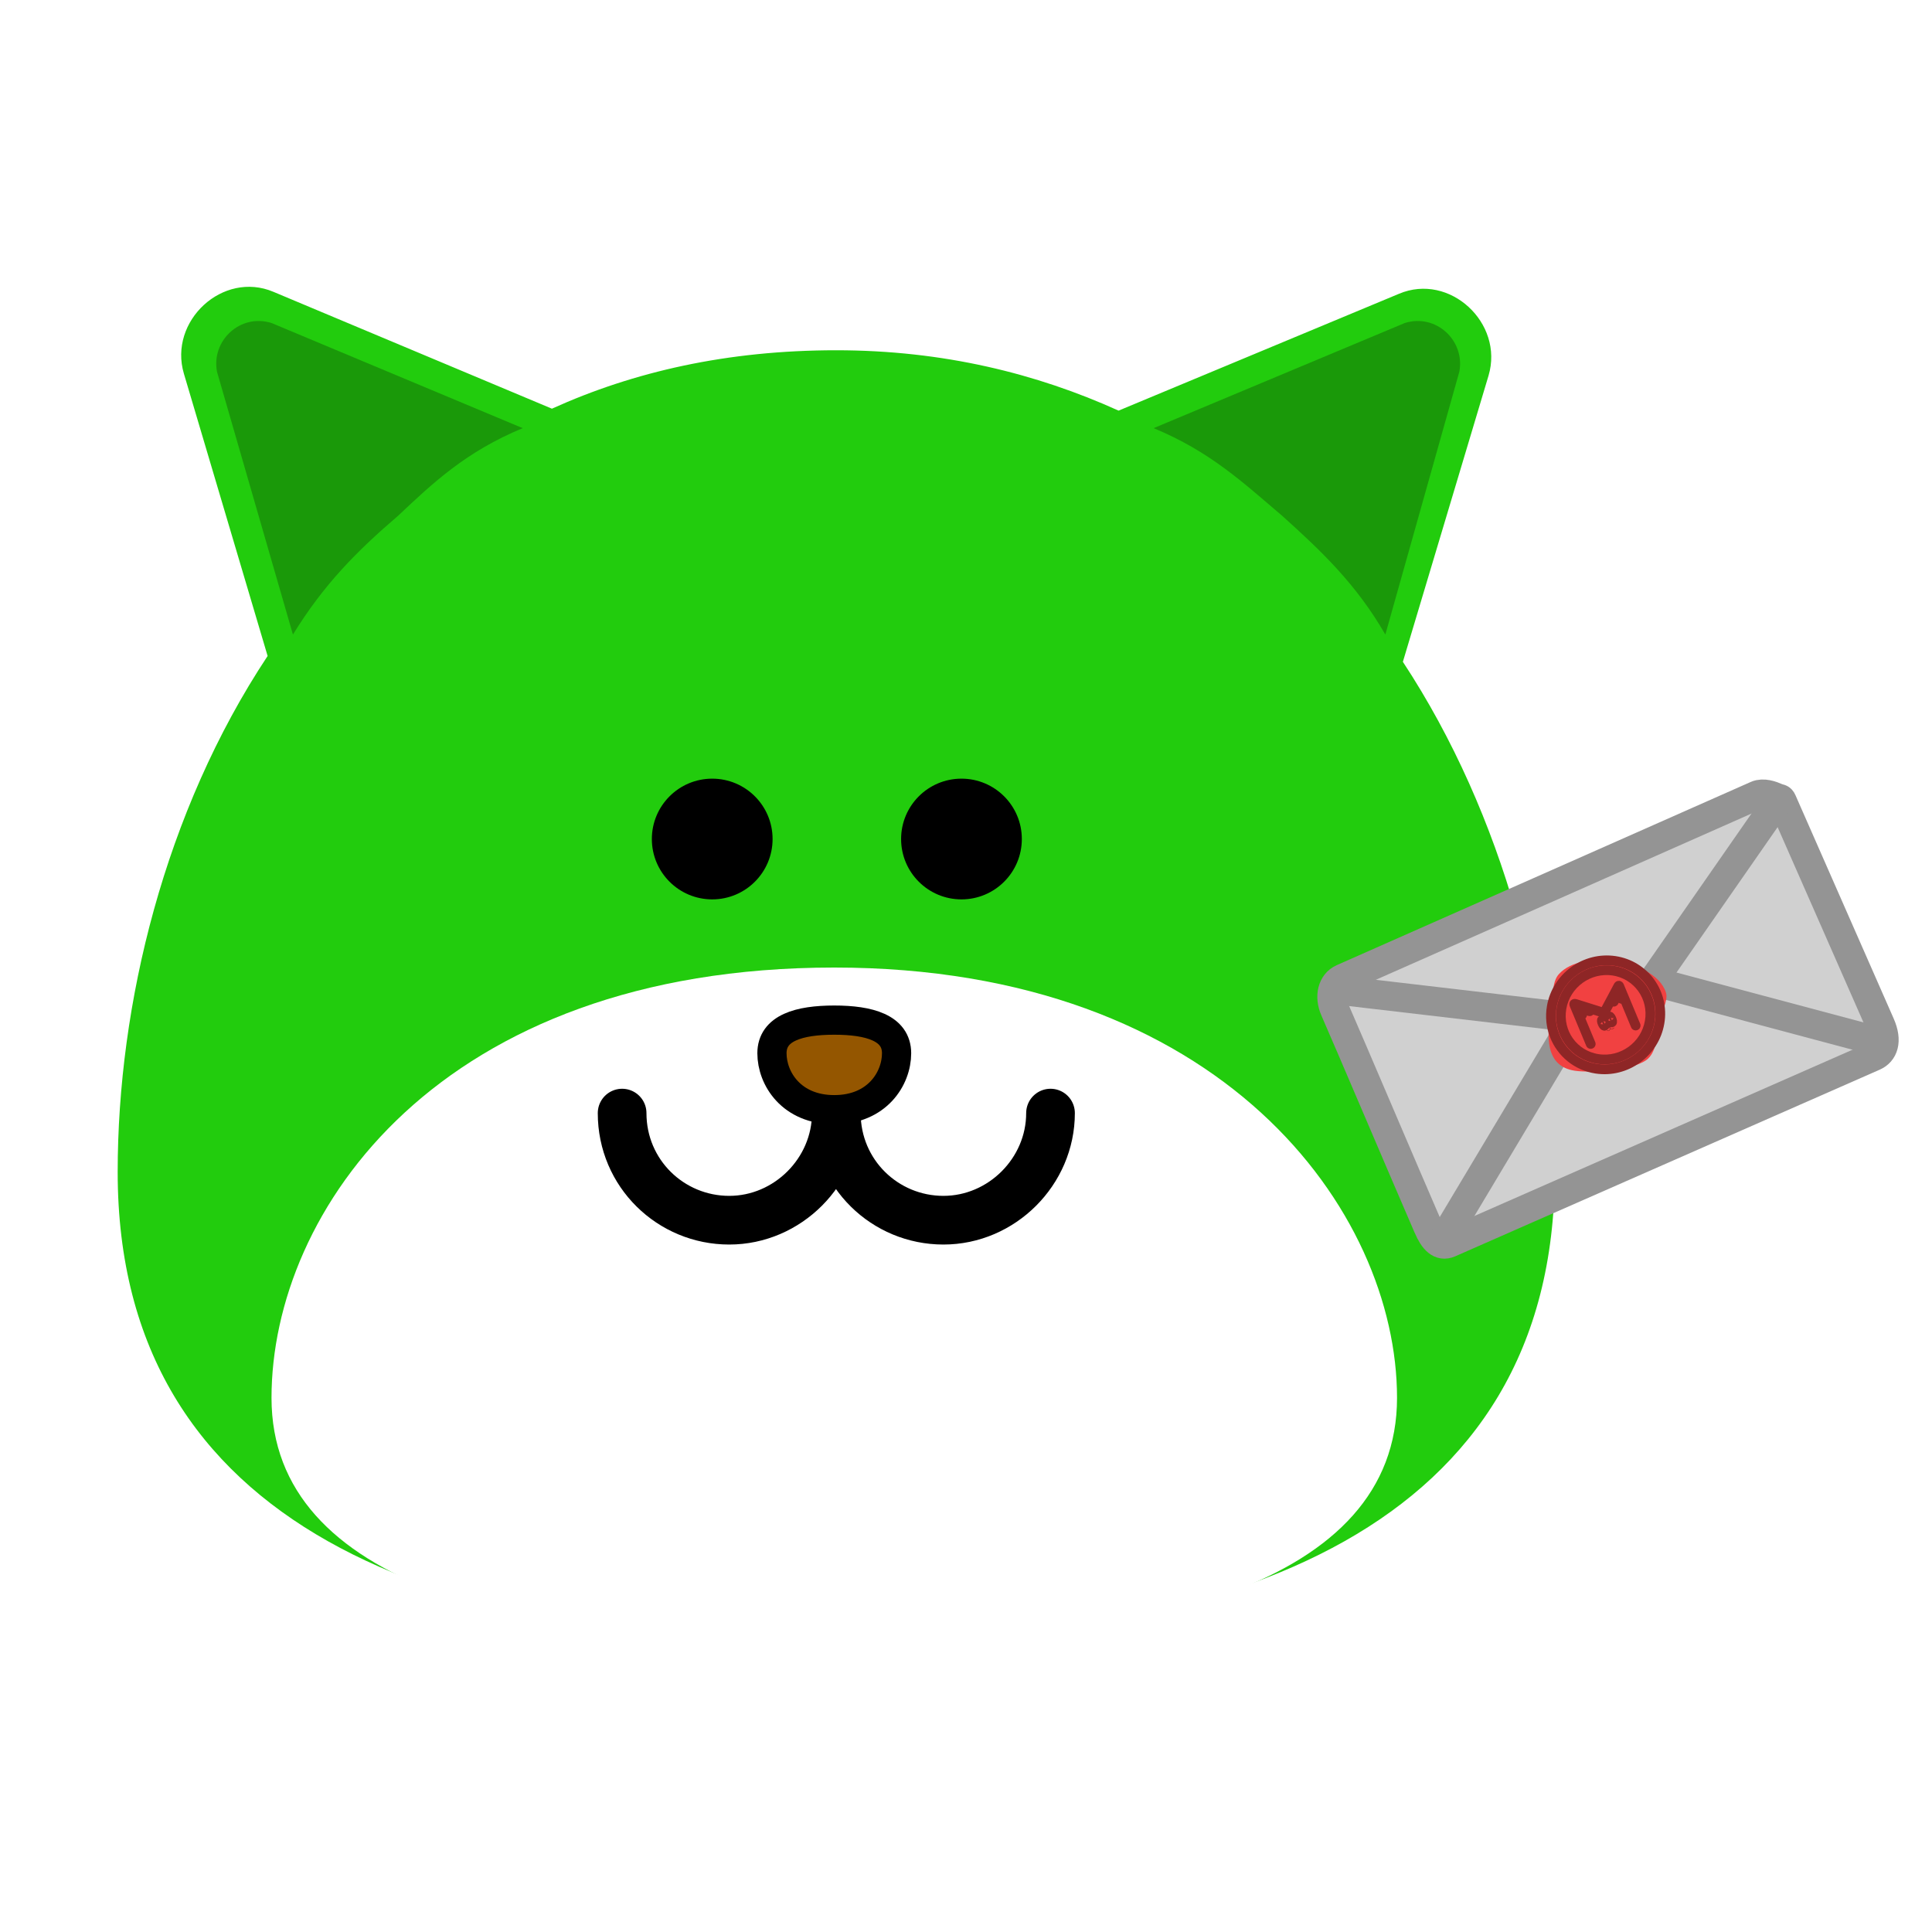
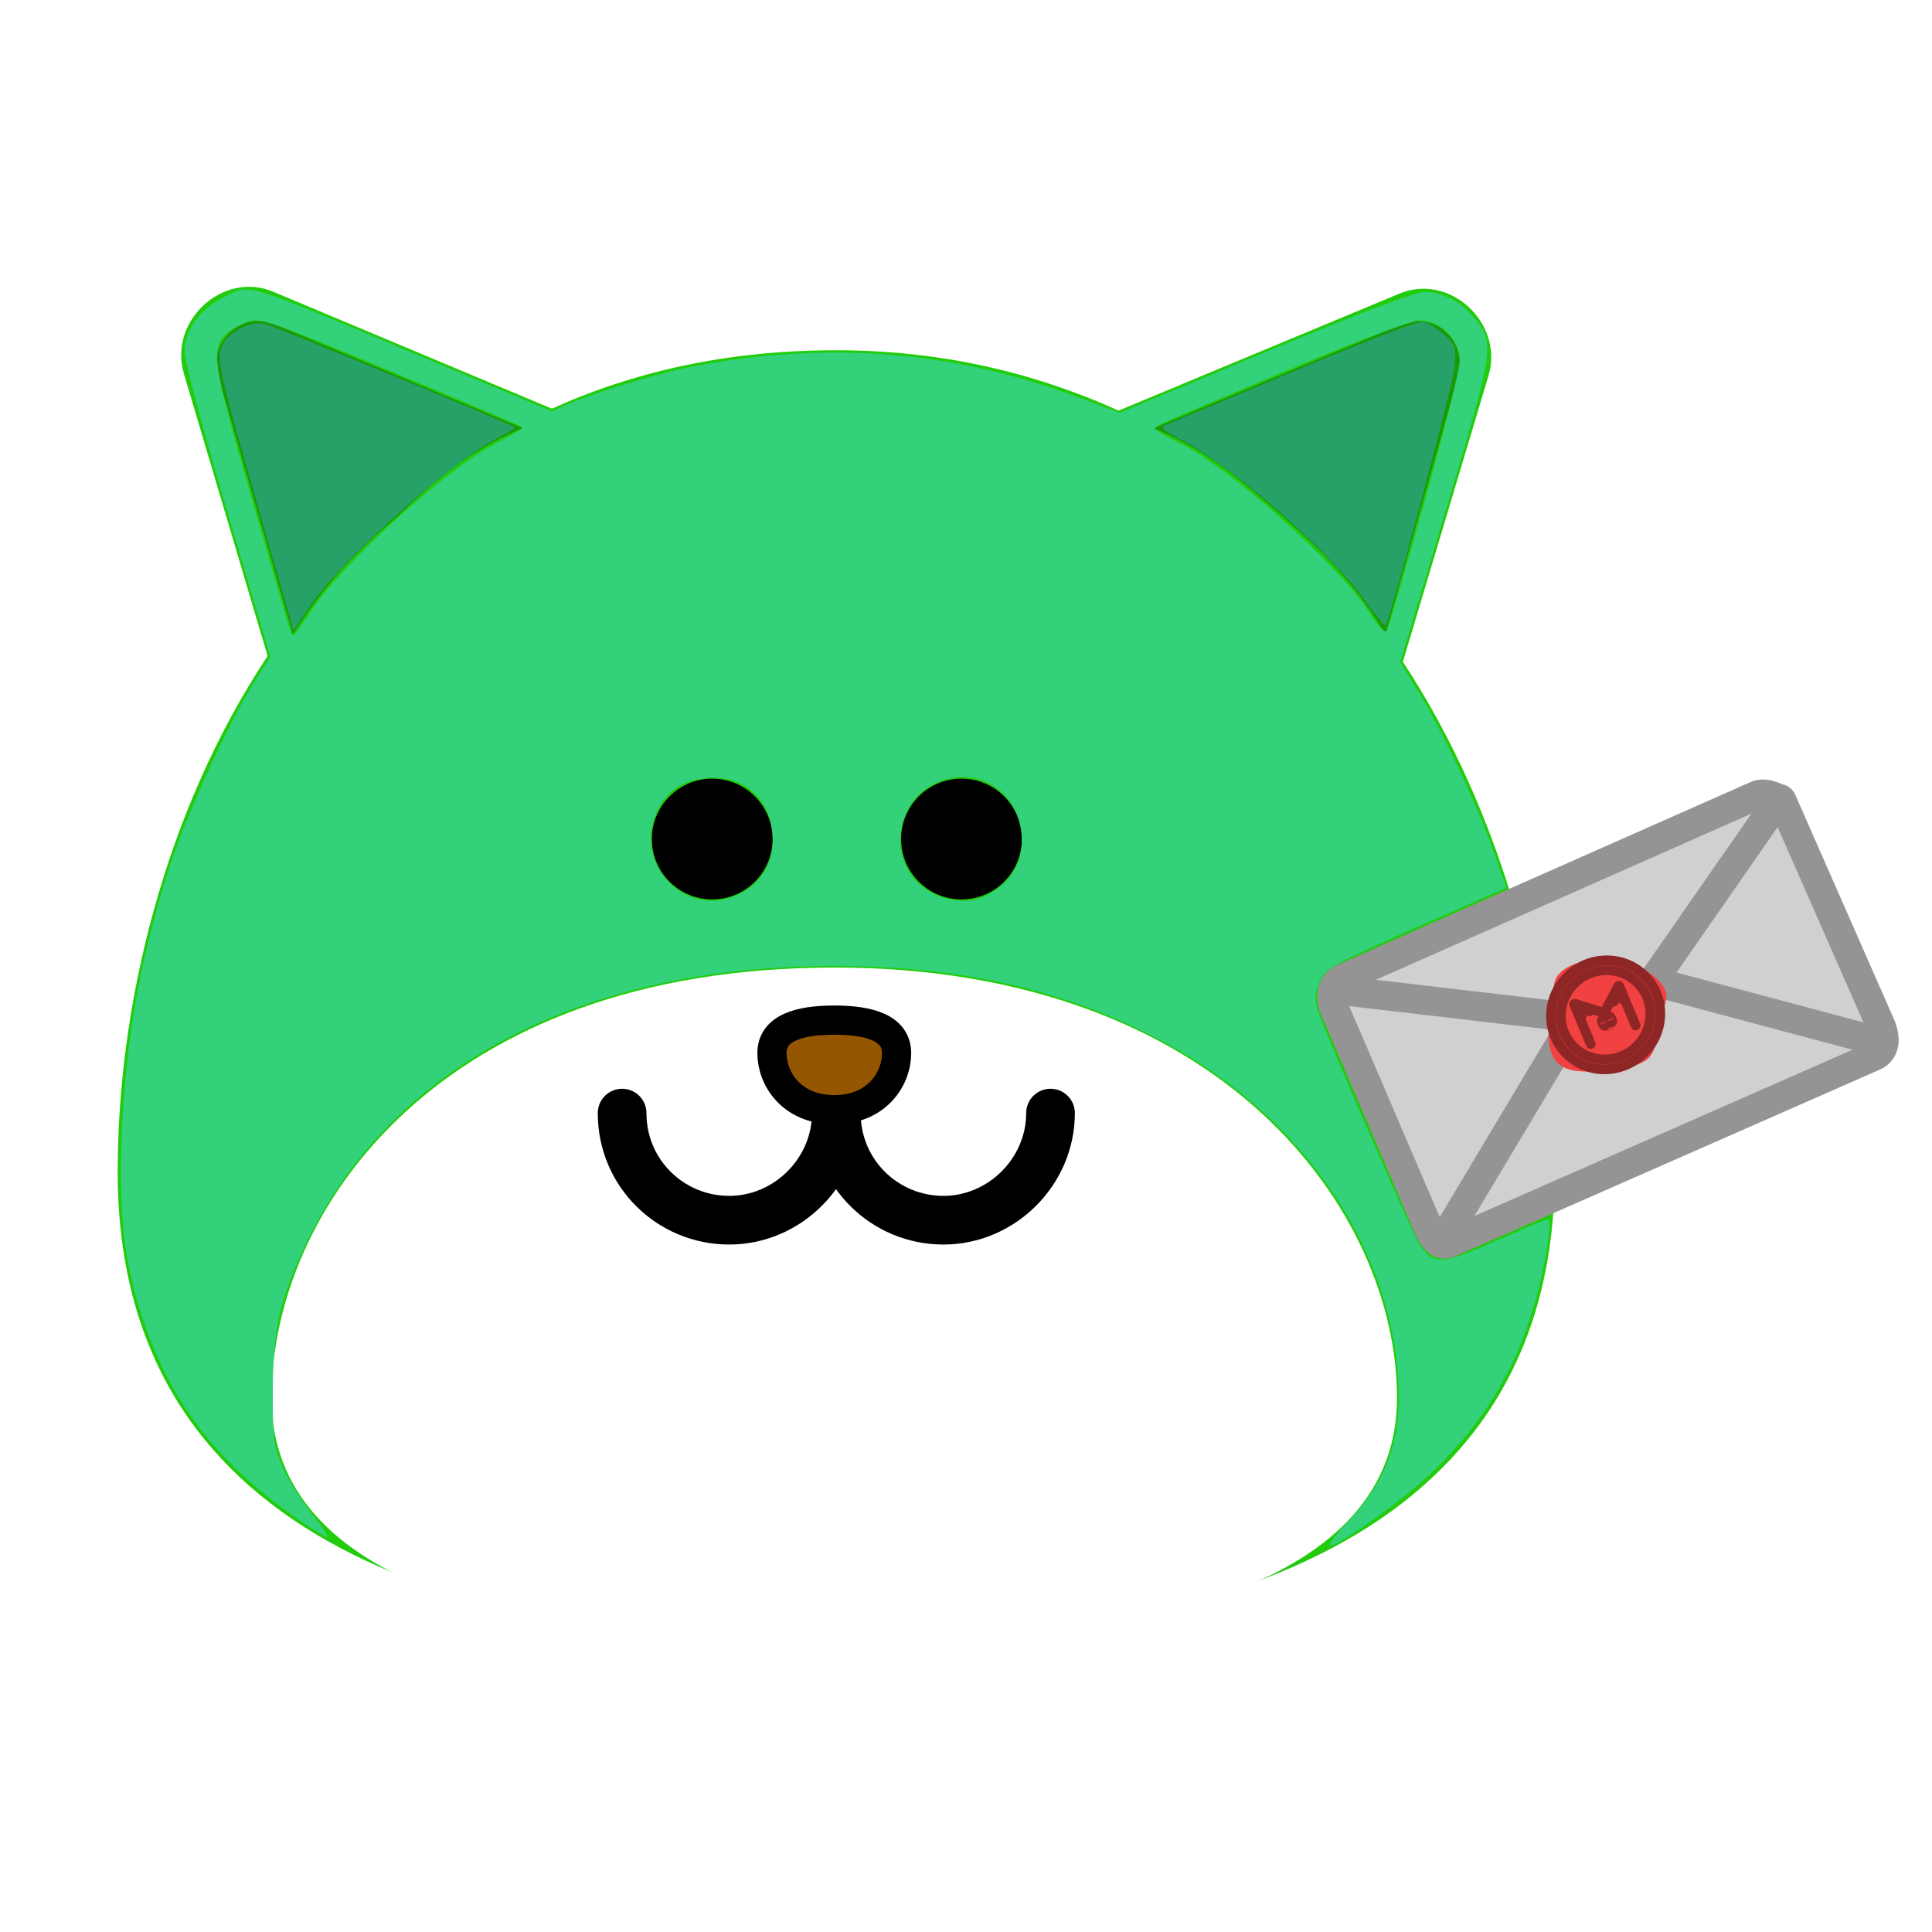
- <svg xmlns="http://www.w3.org/2000/svg" version="1.1" width="99.216" height="99.216" viewBox="0,0,99.216,99.216">
-   <g transform="translate(-0.39179,-0.39179)">
-     <g data-paper-data="{&quot;isPaintingLayer&quot;:true}" fill-rule="nonzero" stroke-linejoin="miter" stroke-miterlimit="10" stroke-dasharray="" stroke-dashoffset="0" style="mix-blend-mode: normal">
-       <path d="M0.392,99.608v-99.216h99.216v99.216z" fill="#ffffff" stroke="none" stroke-width="none" stroke-linecap="butt" />
-       <path d="M80.235,60.579c0,18.3 -16.5,24.2 -36.9,24.2c-20.4,0 -36.9,-5.9 -36.9,-24.2c0,-8.6 2.4,-18.5 7.7,-26.5l-4.3,-14.5c-0.8,-2.7 2,-5.3 4.6,-4.2l14.3,6c4.2,-1.9 9,-3 14.6,-3c5.5,0 10.3,1.2 14.5,3.1l14.4,-6c2.6,-1.1 5.4,1.5 4.6,4.2l-4.4,14.7c5.2,7.9 7.7,17.7 7.8,26.2z" fill="#22cc0d" stroke="none" stroke-width="1" stroke-linecap="butt" />
-       <path d="M72.135,72.179c0,9.6 -12.9,12.7 -28.9,12.7c-16,0 -28.9,-3.1 -28.9,-12.7c0,-9.6 8.6,-22.1 28.9,-22.1c19.9,0 28.9,12.5 28.9,22.1z" fill="#ffffff" stroke="none" stroke-width="1" stroke-linecap="butt" />
-       <path d="M40.035,54.479c0,-1.3 1.4,-1.7 3.2,-1.7c1.8,0 3.2,0.4 3.2,1.7c0,1.3 -1,2.9 -3.2,2.9c-2.2,0 -3.2,-1.6 -3.2,-2.9z" fill="#945600" stroke="#000000" stroke-width="1.5" stroke-linecap="butt" />
-       <path d="M33.867,43.479c0,-1.712 1.388,-3.1 3.1,-3.1c1.712,0 3.1,1.388 3.1,3.1c0,1.712 -1.388,3.1 -3.1,3.1c-1.712,0 -3.1,-1.388 -3.1,-3.1z" fill="#000000" stroke="none" stroke-width="1" stroke-linecap="butt" />
-       <path d="M46.667,43.479c0,-1.712 1.388,-3.1 3.1,-3.1c1.712,0 3.1,1.388 3.1,3.1c0,1.712 -1.388,3.1 -3.1,3.1c-1.712,0 -3.1,-1.388 -3.1,-3.1z" fill="#000000" stroke="none" stroke-width="1" stroke-linecap="butt" />
-       <path d="M20.835,26.879c-2.1,1.8 -3.8,3.5 -5.4,6.1l-3.9,-13.5c-0.3,-1.6 1.2,-3 2.8,-2.5l12.9,5.4c-2.9,1.2 -4.6,2.8 -6.4,4.5z" fill="#1a9909" stroke="none" stroke-width="1" stroke-linecap="butt" />
-       <path d="M59.635,22.379l12.9,-5.4c1.6,-0.5 3.1,0.9 2.8,2.5l-3.8,13.5c-1.5,-2.6 -3.3,-4.3 -5.3,-6.1c-2,-1.7 -3.7,-3.3 -6.6,-4.5z" fill="#1a9909" stroke="none" stroke-width="1" stroke-linecap="butt" />
-       <g>
-         <path d="M73.728,63.401c-1.166,-2.687 -4.08,-9.544 -4.789,-11.157c-0.297,-0.675 -0.136,-1.365 0.405,-1.603c2.259,-0.993 17.506,-7.745 21.264,-9.409c0.331,-0.147 0.76,0.008 1.025,0.125c0.157,0.069 0.211,0.023 0.275,0.169c0.561,1.275 3.711,8.441 5.046,11.477c0.379,0.861 0.158,1.418 -0.33,1.633c-2.185,0.961 -18.206,8.005 -21.802,9.586c-0.464,0.204 -0.8,-0.141 -1.094,-0.819z" fill="#d0d0d0" stroke="#949494" stroke-width="1.5" stroke-linecap="butt" />
-         <path d="M91.473,41.852l-7.718,11.098l-14.732,-1.723" fill="none" stroke="#949494" stroke-width="1.5" stroke-linecap="round" />
-         <path d="M74.639,63.833l6.538,-10.931" fill="none" stroke="#949494" stroke-width="1.5" stroke-linecap="round" />
-         <path d="M97.036,53.926l-11.665,-3.113" fill="none" stroke="#949494" stroke-width="1.5" stroke-linecap="round" />
-         <path d="M85.592,52.923c-0.108,0.63 -0.126,1.417 -0.56,1.829c-0.62,0.587 -2.87,0.761 -3.768,0.626c-1.528,-0.23 -1.467,-1.758 -1.204,-3.286c0.094,-0.548 0.033,-1.281 0.382,-1.67c0.624,-0.695 1.881,-0.829 2.861,-0.682c1.07,0.161 2.337,0.67 2.644,1.628c0.131,0.41 -0.275,1.097 -0.354,1.555z" fill="#f14141" stroke="none" stroke-width="1" stroke-linecap="butt" />
-         <path d="M85.613,52.923c-0.263,1.528 -1.715,2.581 -3.243,2.352c-0.499,-0.075 -0.944,-0.277 -1.308,-0.569c-0.751,-0.602 -1.158,-1.585 -0.981,-2.614c0.263,-1.528 1.715,-2.581 3.243,-2.352c1.528,0.23 2.553,1.655 2.289,3.183z" fill="#f14141" stroke="#8e2626" stroke-width="0.5" stroke-linecap="butt" />
-         <path d="M85.113,52.848c-0.216,1.252 -1.405,2.115 -2.657,1.927c-1.252,-0.188 -2.091,-1.356 -1.876,-2.608c0.216,-1.252 1.405,-2.115 2.657,-1.927c1.252,0.188 2.091,1.356 1.876,2.608z" fill="#f14141" stroke="#8e2626" stroke-width="0.5" stroke-linecap="butt" />
-         <path d="M82.082,54.003c0,0 -0.771,-1.851 -0.846,-2.031c-0.012,-0.028 0.014,-0.039 0.055,-0.027c0.155,0.045 1.141,0.364 1.407,0.442c0.043,0.012 0.082,-0.006 0.106,-0.049c0.145,-0.258 0.635,-1.196 0.699,-1.31c0.013,-0.023 0.031,-0.022 0.042,0.004c0.072,0.174 0.844,2.025 0.844,2.025" fill="none" stroke="#8e2626" stroke-width="0.5" stroke-linecap="round" />
-         <path d="M81.641,52.502l-0.138,-0.331l0.525,0.151" fill="#8e2626" stroke="#8e2626" stroke-width="0.5" stroke-linecap="round" />
-         <path d="M83.267,51.833l0.262,-0.479l0.138,0.331" data-paper-data="{&quot;index&quot;:null}" fill="#8e2626" stroke="#8e2626" stroke-width="0.5" stroke-linecap="round" />
-         <path d="M83.063,52.762c-0.035,-0.084 -0.044,-0.16 -0.02,-0.17c0.024,-0.01 0.071,0.05 0.106,0.134c0.035,0.084 0.044,0.16 0.02,0.17c-0.024,0.01 -0.071,-0.05 -0.106,-0.134z" fill="#8e2626" stroke="#8e2626" stroke-width="0.5" stroke-linecap="butt" />
-         <path d="M82.686,52.936c-0.035,-0.084 -0.044,-0.16 -0.02,-0.17c0.024,-0.01 0.071,0.05 0.106,0.134c0.035,0.084 0.044,0.16 0.02,0.17c-0.024,0.01 -0.071,-0.05 -0.106,-0.134z" fill="#8e2626" stroke="#8e2626" stroke-width="0.5" stroke-linecap="butt" />
-         <g fill="#8e2626" stroke="#8e2626" stroke-width="0" stroke-linecap="butt">
-           <path d="M83.287,53.168c0.008,0.009 -0,0.017 -0,0.017l-0.013,0.013c-0.062,0.059 -0.139,0.076 -0.193,0.032c-0.007,0.078 -0.062,0.139 -0.153,0.092l-0.014,-0.014c0,0 -0.008,-0.009 0,-0.017c0.009,-0.008 0.017,0 0.017,0l0.011,0.012c0.081,0.042 0.12,-0.025 0.116,-0.097c-0.011,-0.015 -0.021,-0.035 -0.029,-0.058c0,0 -0.004,-0.011 0.008,-0.015c0.011,-0.004 0.015,0.008 0.015,0.008c0,0.002 0.001,0.003 0.001,0.004c0.001,-0.001 0.002,-0.001 0.004,-0.002c0.011,-0.004 0.015,0.008 0.015,0.008c0.005,0.015 0.008,0.03 0.009,0.046c0.045,0.055 0.118,0.044 0.176,-0.015l0.013,-0.013c0,0 0.009,-0.008 0.017,0z" />
-           <path d="M82.989,53.117c-0.006,-0.025 0.041,-0.049 0.066,-0.055c0.025,-0.006 0.073,-0.023 0.079,0.002c0.006,0.025 -0.023,0.092 -0.048,0.098c-0.025,0.006 -0.091,-0.02 -0.097,-0.045z" />
+ <svg xmlns="http://www.w3.org/2000/svg" version="1.1" width="99.216" height="99.216" viewBox="0,0,99.216,99.216" id="svg971">
+   <defs id="defs975" />
+   <g transform="translate(-0.39179,-0.39179)" id="g969">
+     <g data-paper-data="{&quot;isPaintingLayer&quot;:true}" fill-rule="nonzero" stroke-linejoin="miter" stroke-miterlimit="10" stroke-dasharray="" stroke-dashoffset="0" style="mix-blend-mode: normal" id="g967">
+       <path d="M0.392,99.608v-99.216h99.216v99.216z" fill="#ffffff" stroke="none" stroke-width="none" stroke-linecap="butt" id="path917" />
+       <path d="M80.235,60.579c0,18.3 -16.5,24.2 -36.9,24.2c-20.4,0 -36.9,-5.9 -36.9,-24.2c0,-8.6 2.4,-18.5 7.7,-26.5l-4.3,-14.5c-0.8,-2.7 2,-5.3 4.6,-4.2l14.3,6c4.2,-1.9 9,-3 14.6,-3c5.5,0 10.3,1.2 14.5,3.1l14.4,-6c2.6,-1.1 5.4,1.5 4.6,4.2l-4.4,14.7c5.2,7.9 7.7,17.7 7.8,26.2z" fill="#22cc0d" stroke="none" stroke-width="1" stroke-linecap="butt" id="path919" />
+       <path d="M72.135,72.179c0,9.6 -12.9,12.7 -28.9,12.7c-16,0 -28.9,-3.1 -28.9,-12.7c0,-9.6 8.6,-22.1 28.9,-22.1c19.9,0 28.9,12.5 28.9,22.1z" fill="#ffffff" stroke="none" stroke-width="1" stroke-linecap="butt" id="path921" />
+       <path d="M40.035,54.479c0,-1.3 1.4,-1.7 3.2,-1.7c1.8,0 3.2,0.4 3.2,1.7c0,1.3 -1,2.9 -3.2,2.9c-2.2,0 -3.2,-1.6 -3.2,-2.9z" fill="#945600" stroke="#000000" stroke-width="1.5" stroke-linecap="butt" id="path923" />
+       <path d="M33.867,43.479c0,-1.712 1.388,-3.1 3.1,-3.1c1.712,0 3.1,1.388 3.1,3.1c0,1.712 -1.388,3.1 -3.1,3.1c-1.712,0 -3.1,-1.388 -3.1,-3.1z" fill="#000000" stroke="none" stroke-width="1" stroke-linecap="butt" id="path925" />
+       <path d="M46.667,43.479c0,-1.712 1.388,-3.1 3.1,-3.1c1.712,0 3.1,1.388 3.1,3.1c0,1.712 -1.388,3.1 -3.1,3.1c-1.712,0 -3.1,-1.388 -3.1,-3.1z" fill="#000000" stroke="none" stroke-width="1" stroke-linecap="butt" id="path927" />
+       <path d="M20.835,26.879c-2.1,1.8 -3.8,3.5 -5.4,6.1l-3.9,-13.5c-0.3,-1.6 1.2,-3 2.8,-2.5l12.9,5.4c-2.9,1.2 -4.6,2.8 -6.4,4.5z" fill="#1a9909" stroke="none" stroke-width="1" stroke-linecap="butt" id="path929" />
+       <path d="M59.635,22.379l12.9,-5.4c1.6,-0.5 3.1,0.9 2.8,2.5l-3.8,13.5c-1.5,-2.6 -3.3,-4.3 -5.3,-6.1c-2,-1.7 -3.7,-3.3 -6.6,-4.5z" fill="#1a9909" stroke="none" stroke-width="1" stroke-linecap="butt" id="path931" />
+       <g id="g963">
+         <path d="M73.728,63.401c-1.166,-2.687 -4.08,-9.544 -4.789,-11.157c-0.297,-0.675 -0.136,-1.365 0.405,-1.603c2.259,-0.993 17.506,-7.745 21.264,-9.409c0.331,-0.147 0.76,0.008 1.025,0.125c0.157,0.069 0.211,0.023 0.275,0.169c0.561,1.275 3.711,8.441 5.046,11.477c0.379,0.861 0.158,1.418 -0.33,1.633c-2.185,0.961 -18.206,8.005 -21.802,9.586c-0.464,0.204 -0.8,-0.141 -1.094,-0.819z" fill="#d0d0d0" stroke="#949494" stroke-width="1.5" stroke-linecap="butt" id="path933" />
+         <path d="M91.473,41.852l-7.718,11.098l-14.732,-1.723" fill="none" stroke="#949494" stroke-width="1.5" stroke-linecap="round" id="path935" />
+         <path d="M74.639,63.833l6.538,-10.931" fill="none" stroke="#949494" stroke-width="1.5" stroke-linecap="round" id="path937" />
+         <path d="M97.036,53.926l-11.665,-3.113" fill="none" stroke="#949494" stroke-width="1.5" stroke-linecap="round" id="path939" />
+         <path d="M85.592,52.923c-0.108,0.63 -0.126,1.417 -0.56,1.829c-0.62,0.587 -2.87,0.761 -3.768,0.626c-1.528,-0.23 -1.467,-1.758 -1.204,-3.286c0.094,-0.548 0.033,-1.281 0.382,-1.67c0.624,-0.695 1.881,-0.829 2.861,-0.682c1.07,0.161 2.337,0.67 2.644,1.628c0.131,0.41 -0.275,1.097 -0.354,1.555z" fill="#f14141" stroke="none" stroke-width="1" stroke-linecap="butt" id="path941" />
+         <path d="M85.613,52.923c-0.263,1.528 -1.715,2.581 -3.243,2.352c-0.499,-0.075 -0.944,-0.277 -1.308,-0.569c-0.751,-0.602 -1.158,-1.585 -0.981,-2.614c0.263,-1.528 1.715,-2.581 3.243,-2.352c1.528,0.23 2.553,1.655 2.289,3.183z" fill="#f14141" stroke="#8e2626" stroke-width="0.5" stroke-linecap="butt" id="path943" />
+         <path d="M85.113,52.848c-0.216,1.252 -1.405,2.115 -2.657,1.927c-1.252,-0.188 -2.091,-1.356 -1.876,-2.608c0.216,-1.252 1.405,-2.115 2.657,-1.927c1.252,0.188 2.091,1.356 1.876,2.608z" fill="#f14141" stroke="#8e2626" stroke-width="0.5" stroke-linecap="butt" id="path945" />
+         <path d="M82.082,54.003c0,0 -0.771,-1.851 -0.846,-2.031c-0.012,-0.028 0.014,-0.039 0.055,-0.027c0.155,0.045 1.141,0.364 1.407,0.442c0.043,0.012 0.082,-0.006 0.106,-0.049c0.145,-0.258 0.635,-1.196 0.699,-1.31c0.013,-0.023 0.031,-0.022 0.042,0.004c0.072,0.174 0.844,2.025 0.844,2.025" fill="none" stroke="#8e2626" stroke-width="0.5" stroke-linecap="round" id="path947" />
+         <path d="M81.641,52.502l-0.138,-0.331l0.525,0.151" fill="#8e2626" stroke="#8e2626" stroke-width="0.5" stroke-linecap="round" id="path949" />
+         <path d="M83.267,51.833l0.262,-0.479l0.138,0.331" data-paper-data="{&quot;index&quot;:null}" fill="#8e2626" stroke="#8e2626" stroke-width="0.5" stroke-linecap="round" id="path951" />
+         <path d="M83.063,52.762c-0.035,-0.084 -0.044,-0.16 -0.02,-0.17c0.024,-0.01 0.071,0.05 0.106,0.134c0.035,0.084 0.044,0.16 0.02,0.17c-0.024,0.01 -0.071,-0.05 -0.106,-0.134z" fill="#8e2626" stroke="#8e2626" stroke-width="0.5" stroke-linecap="butt" id="path953" />
+         <path d="M82.686,52.936c-0.035,-0.084 -0.044,-0.16 -0.02,-0.17c0.024,-0.01 0.071,0.05 0.106,0.134c0.035,0.084 0.044,0.16 0.02,0.17c-0.024,0.01 -0.071,-0.05 -0.106,-0.134z" fill="#8e2626" stroke="#8e2626" stroke-width="0.5" stroke-linecap="butt" id="path955" />
+         <g fill="#8e2626" stroke="#8e2626" stroke-width="0" stroke-linecap="butt" id="g961">
+           <path d="M83.287,53.168c0.008,0.009 -0,0.017 -0,0.017l-0.013,0.013c-0.062,0.059 -0.139,0.076 -0.193,0.032c-0.007,0.078 -0.062,0.139 -0.153,0.092l-0.014,-0.014c0,0 -0.008,-0.009 0,-0.017c0.009,-0.008 0.017,0 0.017,0l0.011,0.012c0.081,0.042 0.12,-0.025 0.116,-0.097c-0.011,-0.015 -0.021,-0.035 -0.029,-0.058c0,0 -0.004,-0.011 0.008,-0.015c0.011,-0.004 0.015,0.008 0.015,0.008c0,0.002 0.001,0.003 0.001,0.004c0.001,-0.001 0.002,-0.001 0.004,-0.002c0.011,-0.004 0.015,0.008 0.015,0.008c0.005,0.015 0.008,0.03 0.009,0.046c0.045,0.055 0.118,0.044 0.176,-0.015l0.013,-0.013c0,0 0.009,-0.008 0.017,0z" id="path957" />
+           <path d="M82.989,53.117c-0.006,-0.025 0.041,-0.049 0.066,-0.055c0.025,-0.006 0.073,-0.023 0.079,0.002c0.006,0.025 -0.023,0.092 -0.048,0.098c-0.025,0.006 -0.091,-0.02 -0.097,-0.045z" id="path959" />
        </g>
      </g>
-       <path d="M54.34,57.554c0,3 -2.5,5.5 -5.5,5.5c-3,0 -5.5,-2.4 -5.5,-5.5c0,-0.2 0,-0.2 0,-0.2c0,-0.2 0,-0.3 0,-0.3c0,0 0,0.1 0,0.3c0,0 0,0 0,0.2c0,3 -2.5,5.5 -5.5,5.5c-3,0 -5.5,-2.4 -5.5,-5.5" fill="none" stroke="#000000" stroke-width="2.5" stroke-linecap="round" />
+       <path d="M54.34,57.554c0,3 -2.5,5.5 -5.5,5.5c-3,0 -5.5,-2.4 -5.5,-5.5c0,-0.2 0,-0.2 0,-0.2c0,-0.2 0,-0.3 0,-0.3c0,0 0,0.1 0,0.3c0,0 0,0 0,0.2c0,3 -2.5,5.5 -5.5,5.5c-3,0 -5.5,-2.4 -5.5,-5.5" fill="none" stroke="#000000" stroke-width="2.5" stroke-linecap="round" id="path965" />
    </g>
+     <path style="fill:#33d17a;stroke-width:0.22" d="M 69.265,78.105 C 71.289,75.973 72.047,73.703 71.789,70.545 71.211,63.46 66.451,56.912 59.187,53.204 54.37,50.746 49.177,49.608 42.773,49.608 c -13.003,0 -22.836,5.225 -27.129,14.415 -1.299,2.781 -1.623,4.25 -1.634,7.412 -0.009,2.472 0.047,2.881 0.536,3.966 0.3,0.665 0.971,1.732 1.491,2.37 0.52,0.638 0.861,1.16 0.759,1.16 -0.103,0 -0.773,-0.41 -1.491,-0.911 C 11.046,75.047 8.634,71.864 7.203,67.327 6.362,64.659 6.094,62.132 6.248,58.317 6.455,53.164 7.312,48.582 8.964,43.783 9.839,41.241 11.908,36.823 13.086,34.982 l 0.8,-1.25 -2.203,-7.424 c -1.211,-4.083 -2.203,-7.789 -2.203,-8.234 0,-1.124 0.783,-2.205 2.054,-2.835 1.338,-0.664 0.842,-0.812 9.741,2.92 l 7.055,2.959 0.772,-0.333 c 1.415,-0.611 4.501,-1.56 6.173,-1.9 6.888,-1.399 13.535,-0.917 19.88,1.441 l 2.352,0.874 7.445,-3.103 c 4.558,-1.9 7.733,-3.103 8.187,-3.103 0.942,0 1.835,0.461 2.559,1.321 1.088,1.293 1.054,1.521 -1.469,9.938 l -2.322,7.746 0.903,1.466 c 1.209,1.964 3.057,5.88 3.879,8.221 l 0.669,1.904 -4.642,2.048 c -4.331,1.911 -4.664,2.099 -4.957,2.8 -0.244,0.584 -0.26,0.915 -0.073,1.482 0.402,1.217 4.811,11.374 5.186,11.947 0.73,1.114 1.147,1.101 3.914,-0.124 1.398,-0.619 2.612,-1.125 2.699,-1.125 0.259,0 -0.12,2.398 -0.689,4.363 -0.982,3.387 -2.605,6.067 -5.187,8.56 -1.51,1.458 -4.809,3.834 -5.323,3.834 -0.124,0 0.316,-0.57 0.978,-1.268 z M 37.775,46 c 1.216,-0.508 1.912,-1.539 1.912,-2.832 0,-2.077 -1.453,-3.428 -3.445,-3.204 -1.189,0.134 -1.947,0.616 -2.428,1.543 -1.4,2.696 1.202,5.646 3.962,4.493 z m 12.921,-0.022 c 1.165,-0.602 1.779,-1.573 1.779,-2.81 0,-2.561 -2.407,-4.041 -4.634,-2.85 -1.493,0.798 -2.07,2.923 -1.196,4.402 0.796,1.347 2.722,1.945 4.051,1.258 z M 15.991,31.363 c 1.641,-2.475 6.83,-7.197 9.385,-8.539 0.855,-0.45 1.523,-0.849 1.484,-0.888 -0.039,-0.039 -3.079,-1.327 -6.755,-2.862 -6.144,-2.566 -6.74,-2.772 -7.372,-2.551 -0.378,0.132 -0.866,0.401 -1.084,0.598 -0.846,0.766 -0.74,1.477 1.243,8.36 2.139,7.422 2.056,7.151 2.173,7.151 0.047,0 0.464,-0.57 0.926,-1.268 z m 57.186,-5.658 c 0.982,-3.506 1.786,-6.737 1.786,-7.18 0,-1.062 -1.003,-2.08 -2.042,-2.073 -0.398,0.003 -3.099,1.005 -6.115,2.27 -7.529,3.157 -7.497,3.143 -7.487,3.297 0.005,0.076 0.512,0.374 1.127,0.663 2.58,1.211 8.322,6.317 9.895,8.798 0.492,0.775 0.791,1.07 0.895,0.882 0.086,-0.156 0.96,-3.152 1.942,-6.658 z" id="path1115" transform="translate(0.39179,0.39179)" />
+     <path style="fill:#26a269;stroke-width:0.22" d="m 70.045,30.781 c -1.925,-2.621 -6.759,-6.843 -9.388,-8.199 -0.978,-0.504 -1.114,-0.641 -0.772,-0.772 0.229,-0.088 2.351,-0.975 4.716,-1.971 5.302,-2.234 8.042,-3.303 8.463,-3.303 0.177,0 0.639,0.267 1.027,0.593 0.674,0.567 0.7,0.648 0.585,1.819 -0.097,0.987 -3.308,12.941 -3.538,13.172 -0.035,0.035 -0.527,-0.567 -1.093,-1.339 z" id="path1259" transform="translate(0.39179,0.39179)" />
+     <path style="fill:#26a269;stroke-width:0.22" d="m 13.26,26.06 c -2.028,-7.055 -2.171,-7.719 -1.812,-8.389 0.349,-0.653 1.49,-1.201 2.153,-1.034 0.533,0.134 12.673,5.156 12.824,5.305 0.042,0.042 -0.355,0.292 -0.882,0.557 -2.374,1.192 -8.167,6.409 -9.707,8.743 l -0.756,1.146 z" id="path1261" transform="translate(0.39179,0.39179)" />
  </g>
</svg>
